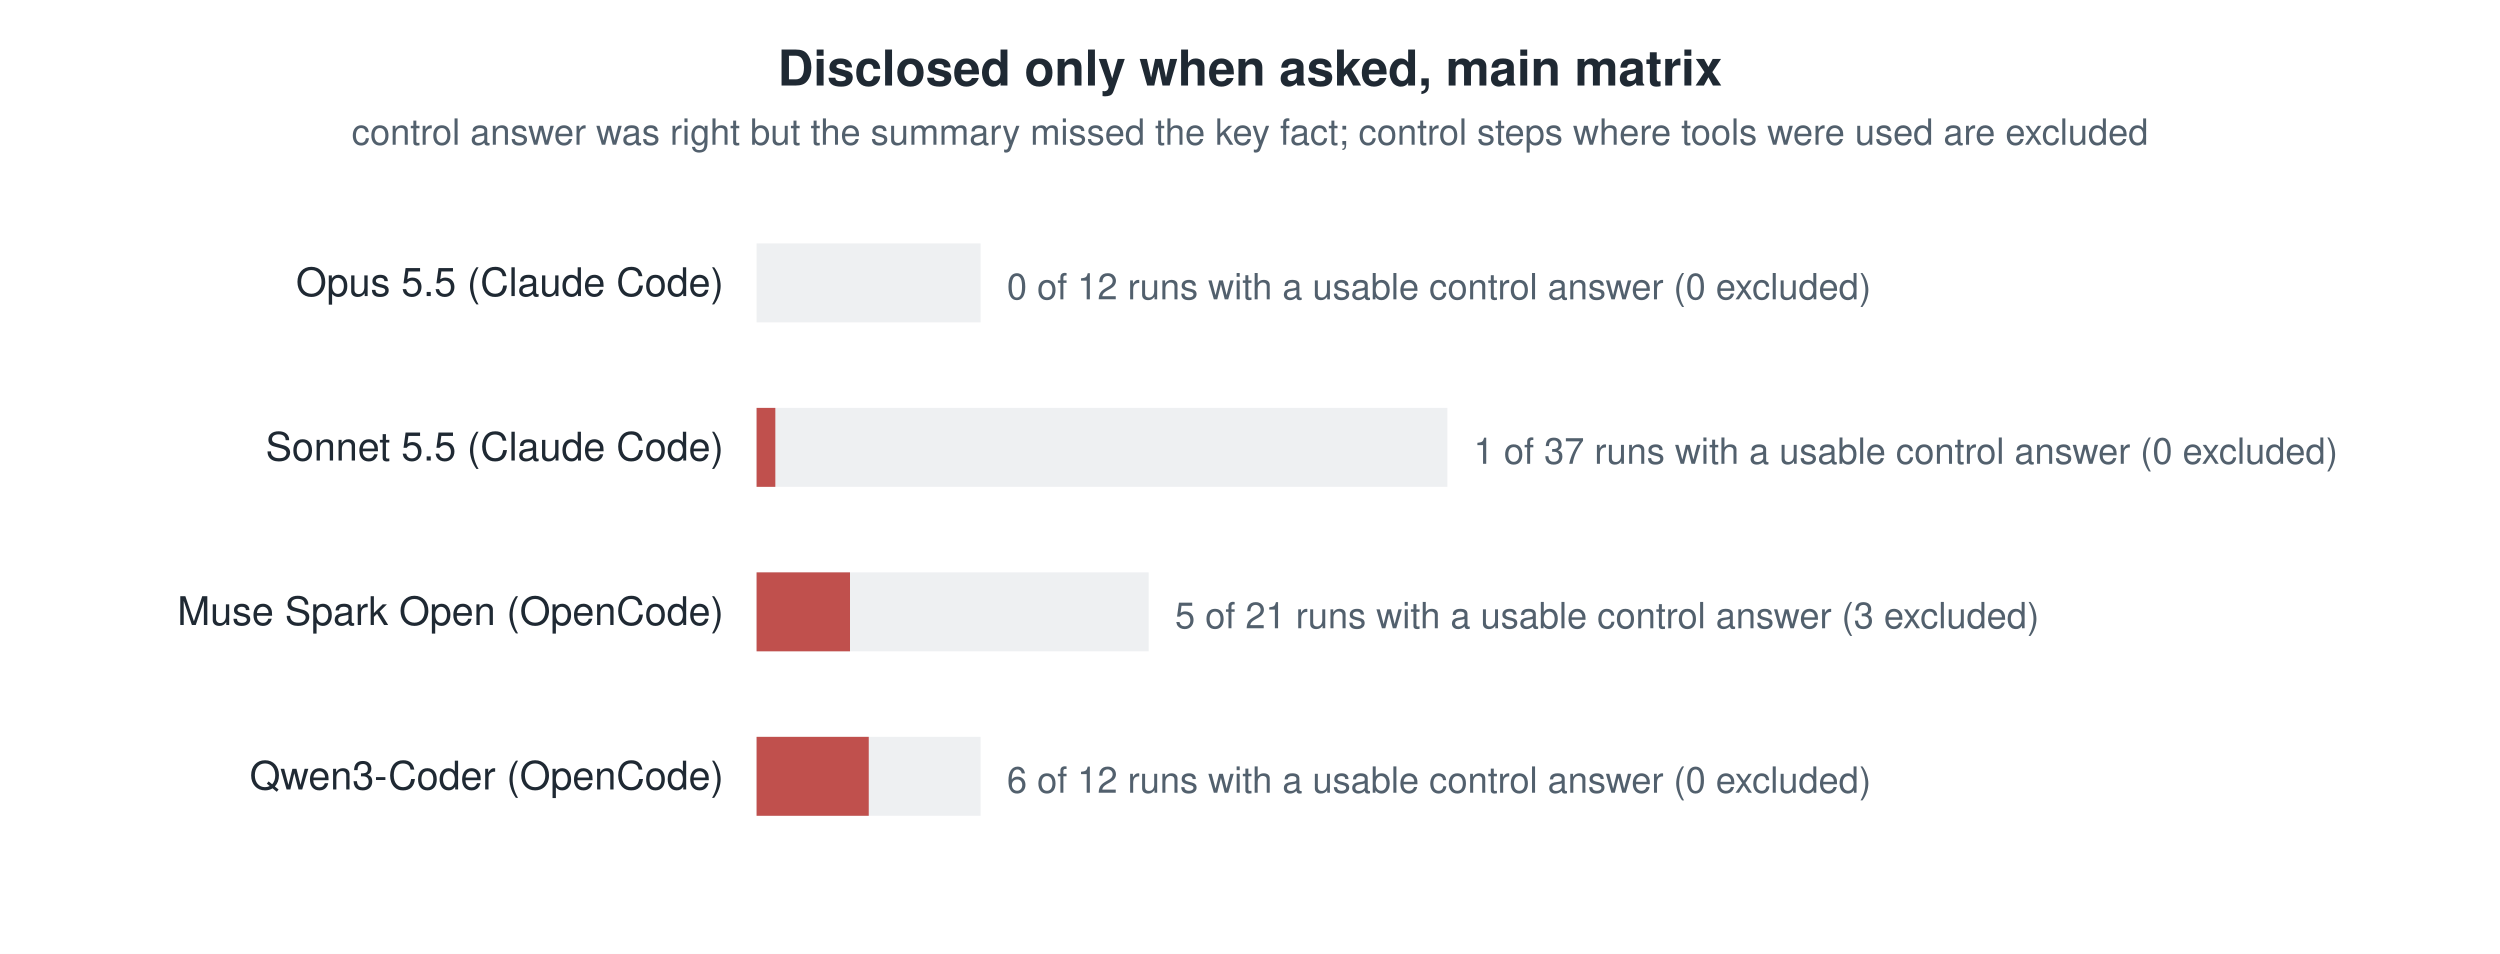
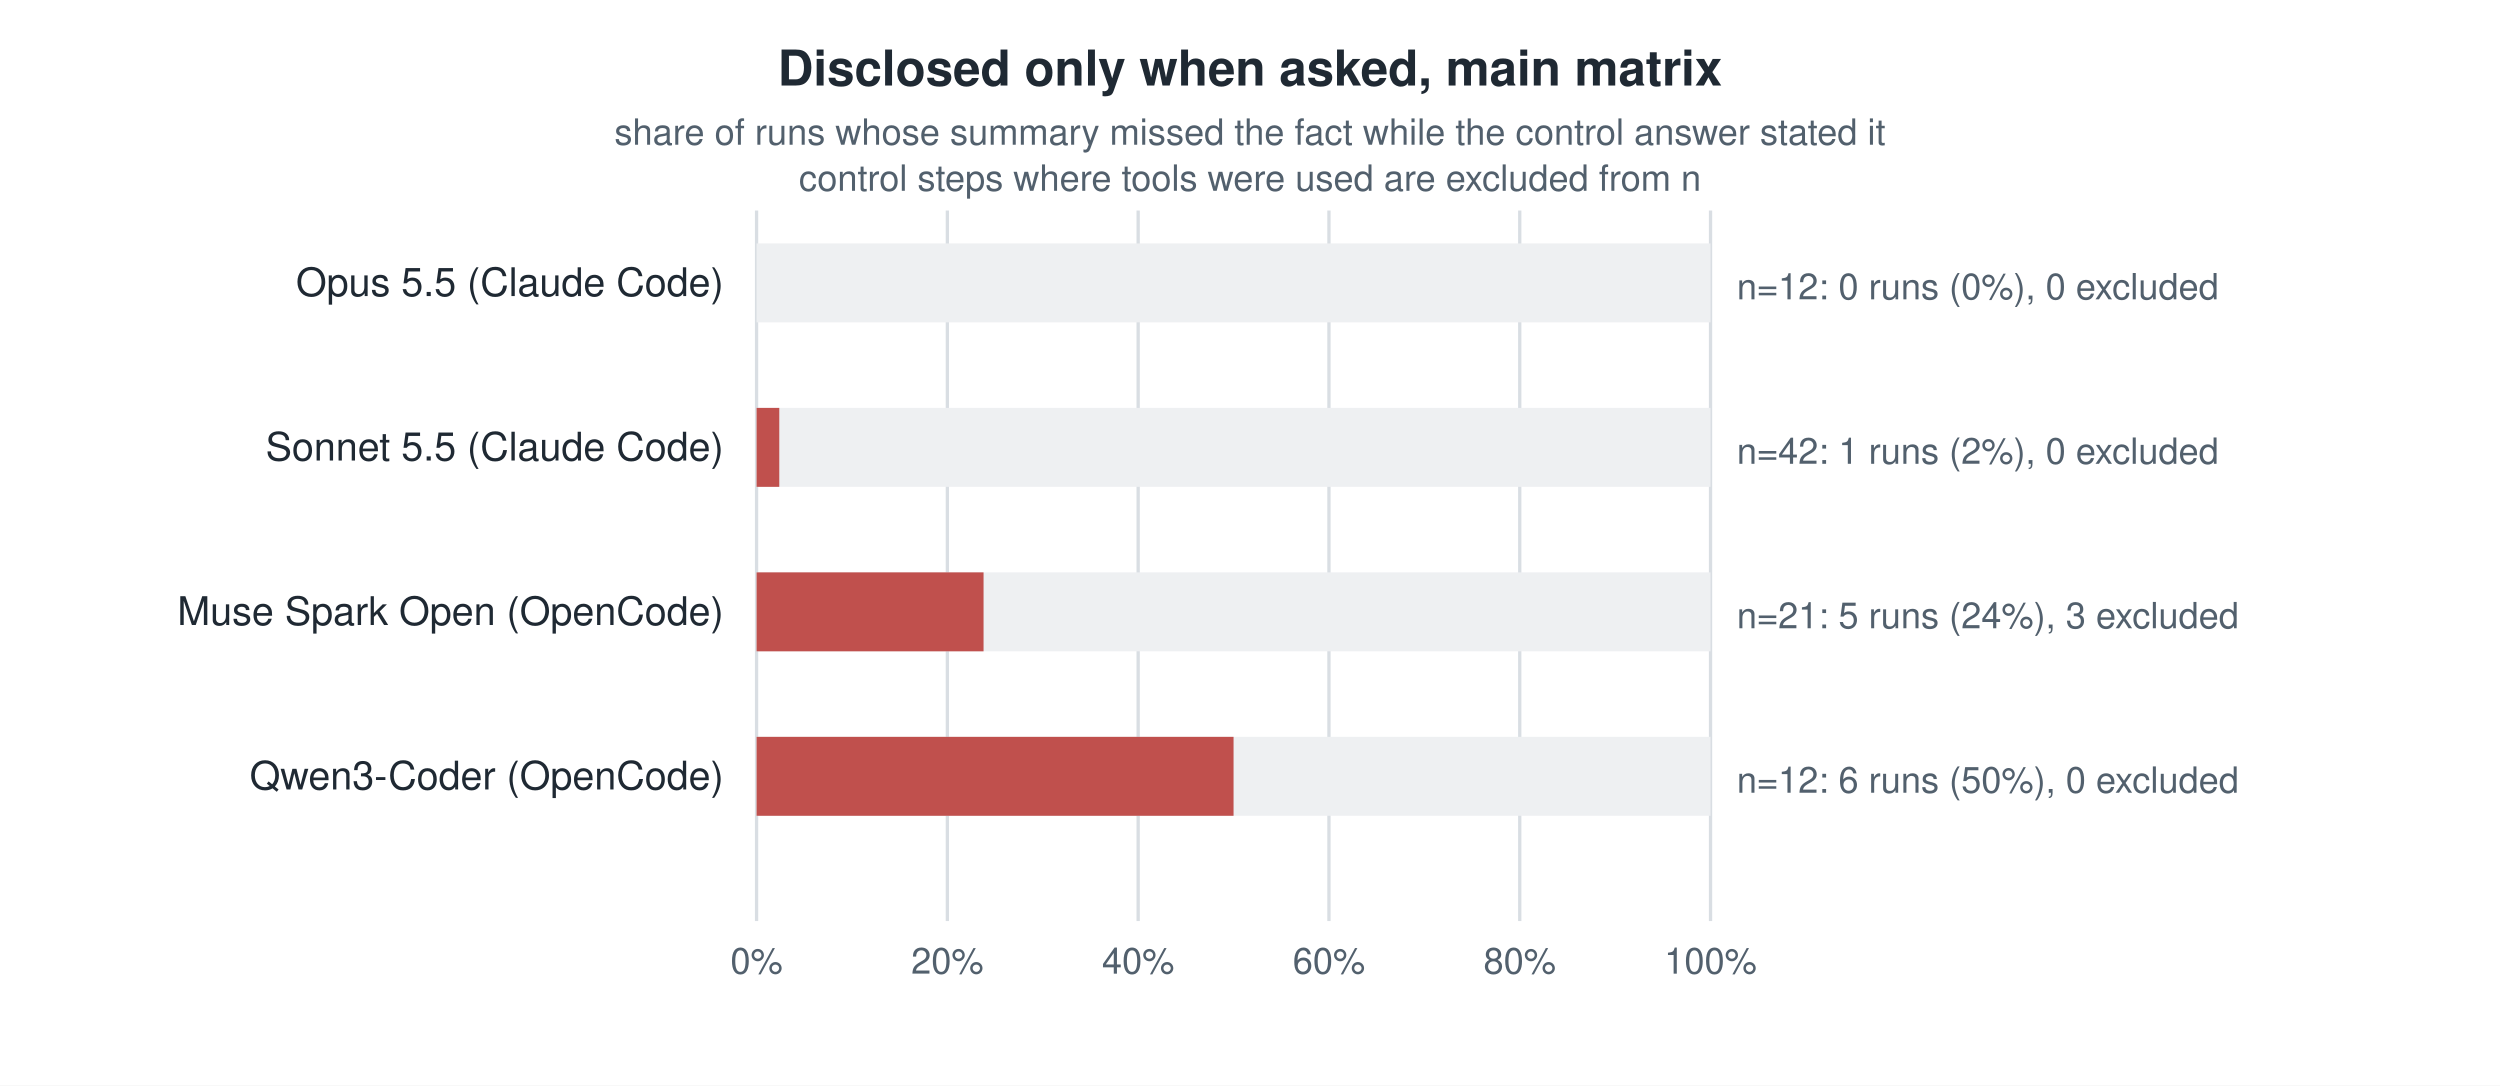
- <svg xmlns="http://www.w3.org/2000/svg" viewBox="0 0 760 290" width="760" height="290" role="img" aria-label="Disclosed only when asked per model" font-family="Helvetica,Arial,sans-serif">
-   <rect width="760" height="290" fill="#ffffff" />
+ <svg xmlns="http://www.w3.org/2000/svg" viewBox="0 0 760 330" width="760" height="330" role="img" aria-label="Disclosed only when asked per model, as a share of runs" font-family="Helvetica,Arial,sans-serif">
+   <rect width="760" height="330" fill="#ffffff" />
  <text x="380.0" y="26.0" font-size="15" text-anchor="middle" fill="#1f2933" font-weight="bold">Disclosed only when asked, main matrix</text>
-   <text x="380.0" y="44.0" font-size="11" text-anchor="middle" fill="#52606d" font-weight="normal">control answer was right but the summary missed the key fact; control steps where tools were used are excluded</text>
+   <text x="380.0" y="44.0" font-size="11" text-anchor="middle" fill="#52606d" font-weight="normal">share of runs whose summary missed the fact while the control answer stated it</text>
+   <text x="380.0" y="58.0" font-size="11" text-anchor="middle" fill="#52606d" font-weight="normal">control steps where tools were used are excluded from n</text>
+   <line x1="230.0" y1="64" x2="230.0" y2="280" stroke="#d9dee3" />
+   <text x="230.0" y="296.0" font-size="11" text-anchor="middle" fill="#52606d" font-weight="normal">0%</text>
+   <line x1="288.0" y1="64" x2="288.0" y2="280" stroke="#d9dee3" />
+   <text x="288.0" y="296.0" font-size="11" text-anchor="middle" fill="#52606d" font-weight="normal">20%</text>
+   <line x1="346.0" y1="64" x2="346.0" y2="280" stroke="#d9dee3" />
+   <text x="346.0" y="296.0" font-size="11" text-anchor="middle" fill="#52606d" font-weight="normal">40%</text>
+   <line x1="404.0" y1="64" x2="404.0" y2="280" stroke="#d9dee3" />
+   <text x="404.0" y="296.0" font-size="11" text-anchor="middle" fill="#52606d" font-weight="normal">60%</text>
+   <line x1="462.0" y1="64" x2="462.0" y2="280" stroke="#d9dee3" />
+   <text x="462.0" y="296.0" font-size="11" text-anchor="middle" fill="#52606d" font-weight="normal">80%</text>
+   <line x1="520.0" y1="64" x2="520.0" y2="280" stroke="#d9dee3" />
+   <text x="520.0" y="296.0" font-size="11" text-anchor="middle" fill="#52606d" font-weight="normal">100%</text>
  <text x="220.0" y="90.0" font-size="12" text-anchor="end" fill="#1f2933" font-weight="normal">Opus 5.5 (Claude Code)</text>
-   <rect x="230" y="74" width="68.1" height="24" fill="#eef0f2" />
-   <text x="306.1" y="91.0" font-size="11" text-anchor="start" fill="#52606d" font-weight="normal">0 of 12 runs with a usable control answer (0 excluded)</text>
+   <rect x="230" y="74" width="290" height="24" fill="#eef0f2" />
+   <text x="528.0" y="91.0" font-size="11" text-anchor="start" fill="#52606d" font-weight="normal">n=12: 0 runs (0%), 0 excluded</text>
  <text x="220.0" y="140.0" font-size="12" text-anchor="end" fill="#1f2933" font-weight="normal">Sonnet 5.5 (Claude Code)</text>
-   <rect x="230" y="124" width="210.0" height="24" fill="#eef0f2" />
-   <rect x="230" y="124" width="5.7" height="24" fill="#c0504d" />
-   <text x="448.0" y="141.0" font-size="11" text-anchor="start" fill="#52606d" font-weight="normal">1 of 37 runs with a usable control answer (0 excluded)</text>
+   <rect x="230" y="124" width="290" height="24" fill="#eef0f2" />
+   <rect x="230" y="124" width="6.9" height="24" fill="#c0504d" />
+   <text x="528.0" y="141.0" font-size="11" text-anchor="start" fill="#52606d" font-weight="normal">n=42: 1 runs (2%), 0 excluded</text>
  <text x="220.0" y="190.0" font-size="12" text-anchor="end" fill="#1f2933" font-weight="normal">Muse Spark Open (OpenCode)</text>
-   <rect x="230" y="174" width="119.2" height="24" fill="#eef0f2" />
-   <rect x="230" y="174" width="28.4" height="24" fill="#c0504d" />
-   <text x="357.2" y="191.0" font-size="11" text-anchor="start" fill="#52606d" font-weight="normal">5 of 21 runs with a usable control answer (3 excluded)</text>
+   <rect x="230" y="174" width="290" height="24" fill="#eef0f2" />
+   <rect x="230" y="174" width="69.0" height="24" fill="#c0504d" />
+   <text x="528.0" y="191.0" font-size="11" text-anchor="start" fill="#52606d" font-weight="normal">n=21: 5 runs (24%), 3 excluded</text>
  <text x="220.0" y="240.0" font-size="12" text-anchor="end" fill="#1f2933" font-weight="normal">Qwen3-Coder (OpenCode)</text>
-   <rect x="230" y="224" width="68.1" height="24" fill="#eef0f2" />
-   <rect x="230" y="224" width="34.1" height="24" fill="#c0504d" />
-   <text x="306.1" y="241.0" font-size="11" text-anchor="start" fill="#52606d" font-weight="normal">6 of 12 runs with a usable control answer (0 excluded)</text>
+   <rect x="230" y="224" width="290" height="24" fill="#eef0f2" />
+   <rect x="230" y="224" width="145.0" height="24" fill="#c0504d" />
+   <text x="528.0" y="241.0" font-size="11" text-anchor="start" fill="#52606d" font-weight="normal">n=12: 6 runs (50%), 0 excluded</text>
</svg>
